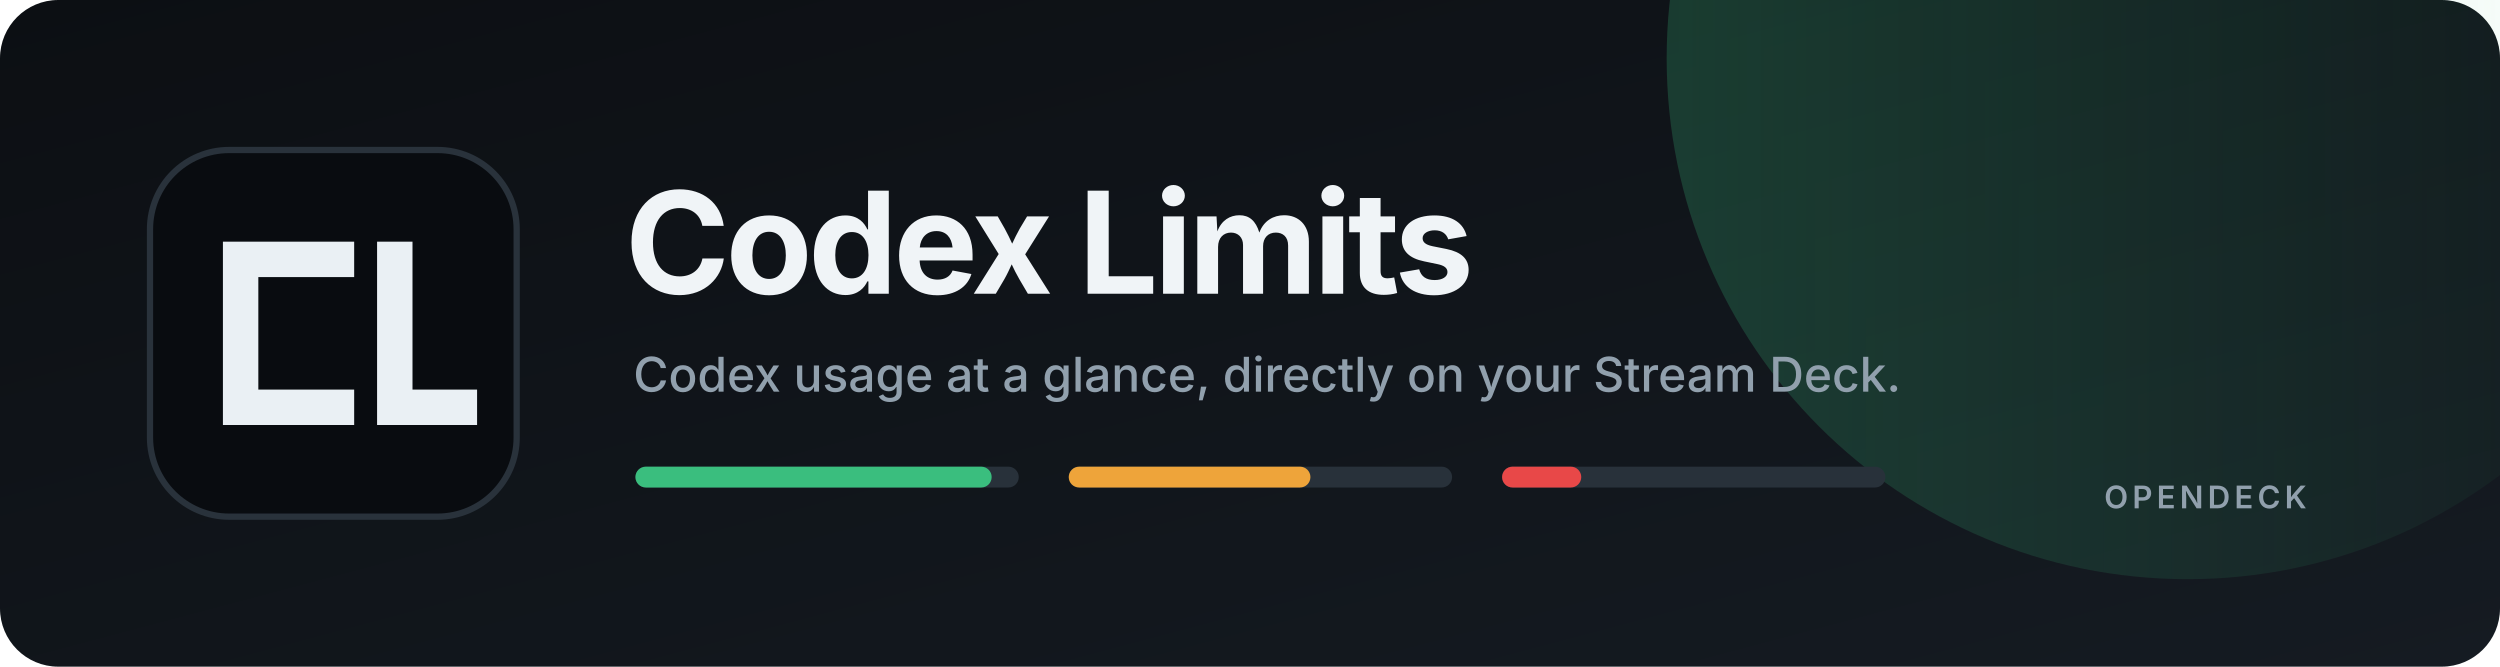
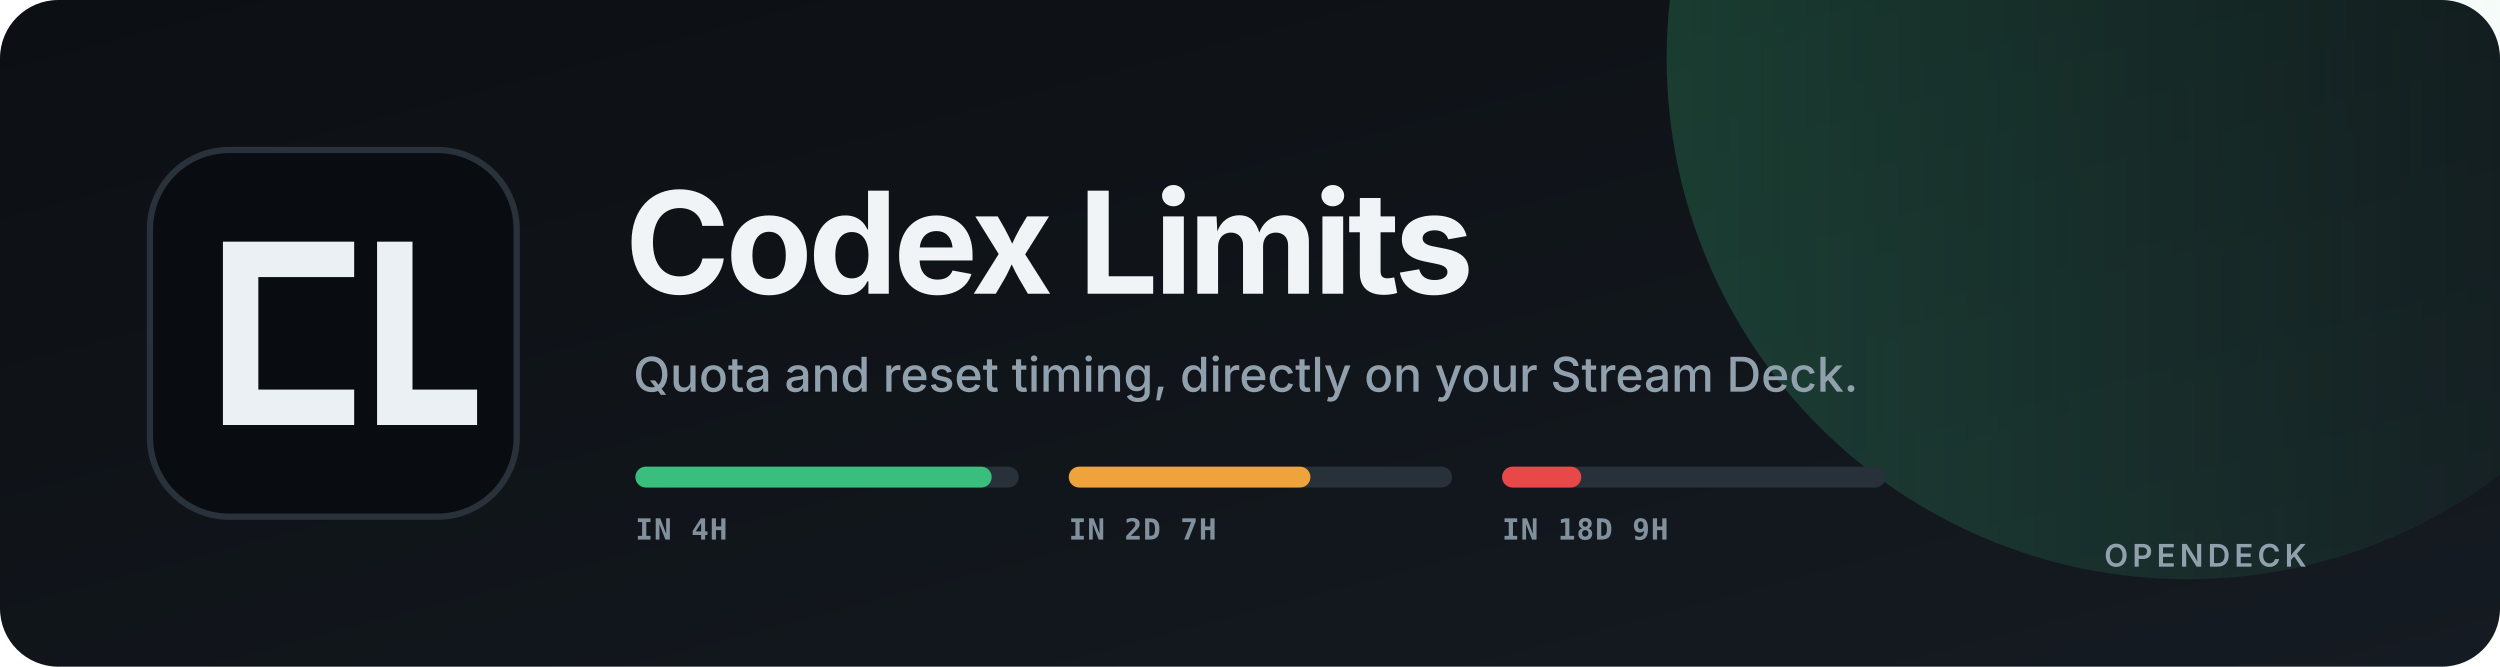
<svg xmlns="http://www.w3.org/2000/svg" viewBox="0 0 1200 320" role="img" aria-labelledby="title description">
  <defs>
    <linearGradient id="background" x1="0" y1="0" x2="1" y2="1">
      <stop offset="0" stop-color="#0c0f13" />
      <stop offset="1" stop-color="#151b22" />
    </linearGradient>
    <linearGradient id="glow" x1="0" y1="0" x2="1" y2="0">
      <stop offset="0" stop-color="#3abe7e" stop-opacity=".24" />
      <stop offset="1" stop-color="#3abe7e" stop-opacity="0" />
    </linearGradient>
  </defs>
  <rect width="1200" height="320" rx="28" fill="url(#background)" />
  <circle cx="1050" cy="28" r="250" fill="url(#glow)" />
  <g transform="translate(72 72)">
    <rect width="176" height="176" rx="38" fill="#090c10" stroke="#29323b" stroke-width="3" />
    <path d="M35 44h63v17H52v54h46v17H35z" fill="#eaf0f4" />
    <path d="M109 44h17v71h31v17h-48z" fill="#eaf0f4" />
  </g>
  <g font-family="Inter, ui-sans-serif, system-ui, sans-serif">
    <text x="300" y="141" fill="#f0f4f7" font-size="68" font-weight="700" letter-spacing="-2">Codex Limits</text>
-     <text x="304" y="188" fill="#91a0ad" font-size="23" font-weight="500">Codex usage at a glance, directly on your Stream Deck.</text>
+     <text x="304" y="188" fill="#91a0ad" font-size="23" font-weight="500">Quota and reset timing, directly on your Stream Deck.</text>
  </g>
  <g transform="translate(305 224)">
    <rect width="184" height="10" rx="5" fill="#28313a" />
    <rect width="171" height="10" rx="5" fill="#3abe7e" />
    <rect x="208" width="184" height="10" rx="5" fill="#28313a" />
    <rect x="208" width="116" height="10" rx="5" fill="#eea43a" />
    <rect x="416" width="184" height="10" rx="5" fill="#28313a" />
    <rect x="416" width="38" height="10" rx="5" fill="#e84848" />
  </g>
-   <g transform="translate(1010 244)" fill="#91a0ad" font-family="Inter, ui-sans-serif, system-ui, sans-serif" font-size="15" font-weight="600" letter-spacing="2">
+   <g fill="#81909d" font-family="ui-monospace, SFMono-Regular, Menlo, Consolas, monospace" font-size="14" font-weight="700" letter-spacing=".5">
+     <text x="305" y="259">IN 4H</text>
+     <text x="513" y="259">IN 2D 7H</text>
+     <text x="721" y="259">IN 18D 9H</text>
+   </g>
+   <g transform="translate(1010 272)" fill="#91a0ad" font-family="Inter, ui-sans-serif, system-ui, sans-serif" font-size="15" font-weight="600" letter-spacing="2">
    <text>OPENDECK</text>
  </g>
</svg>
